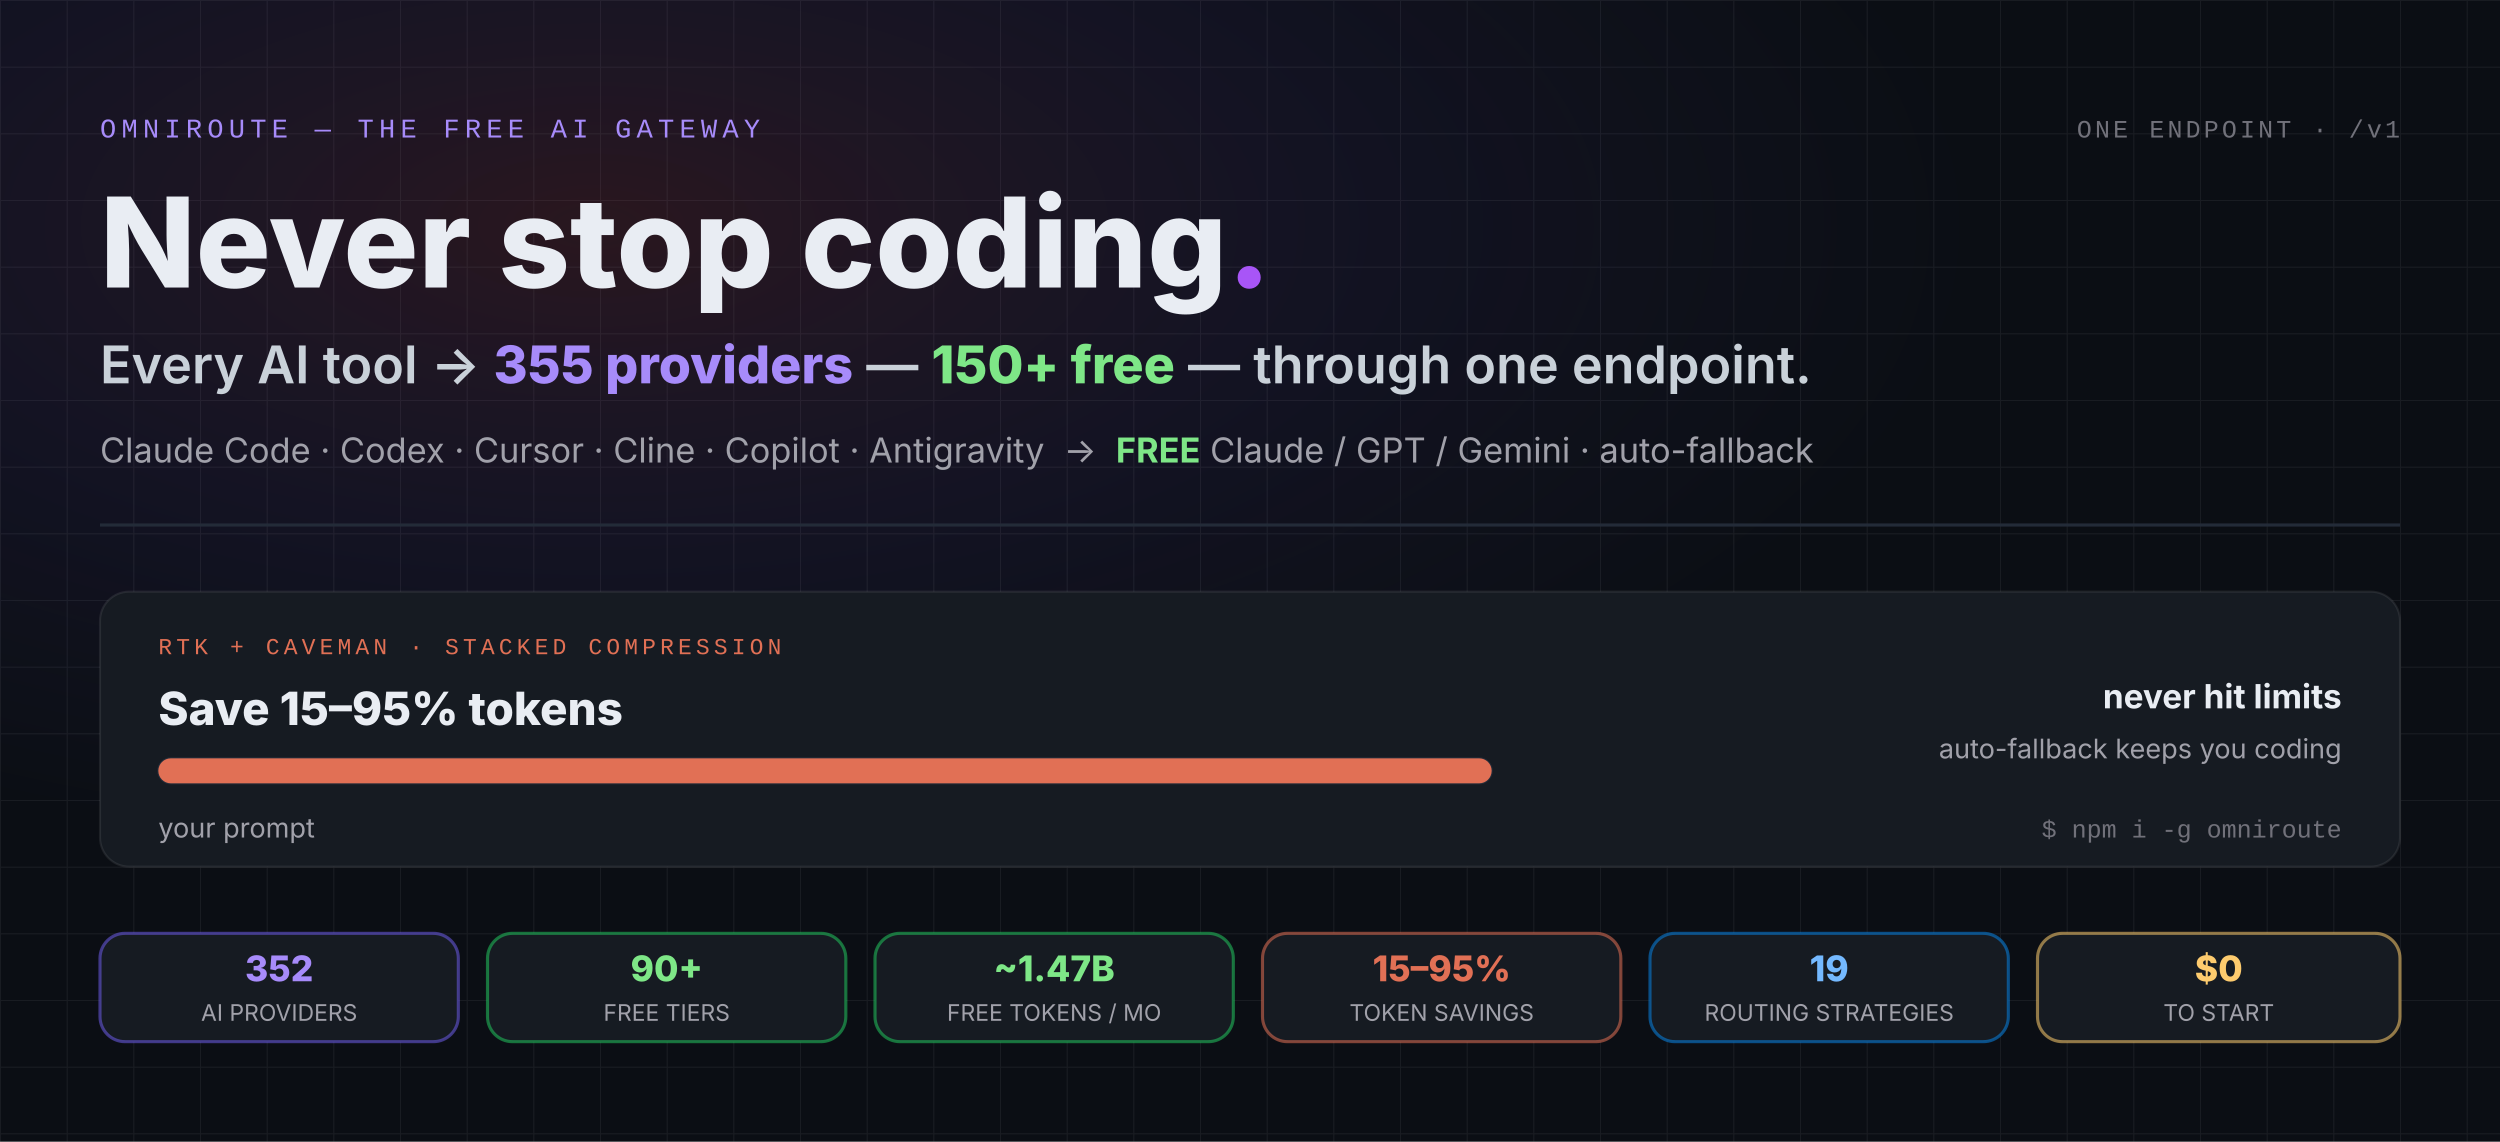
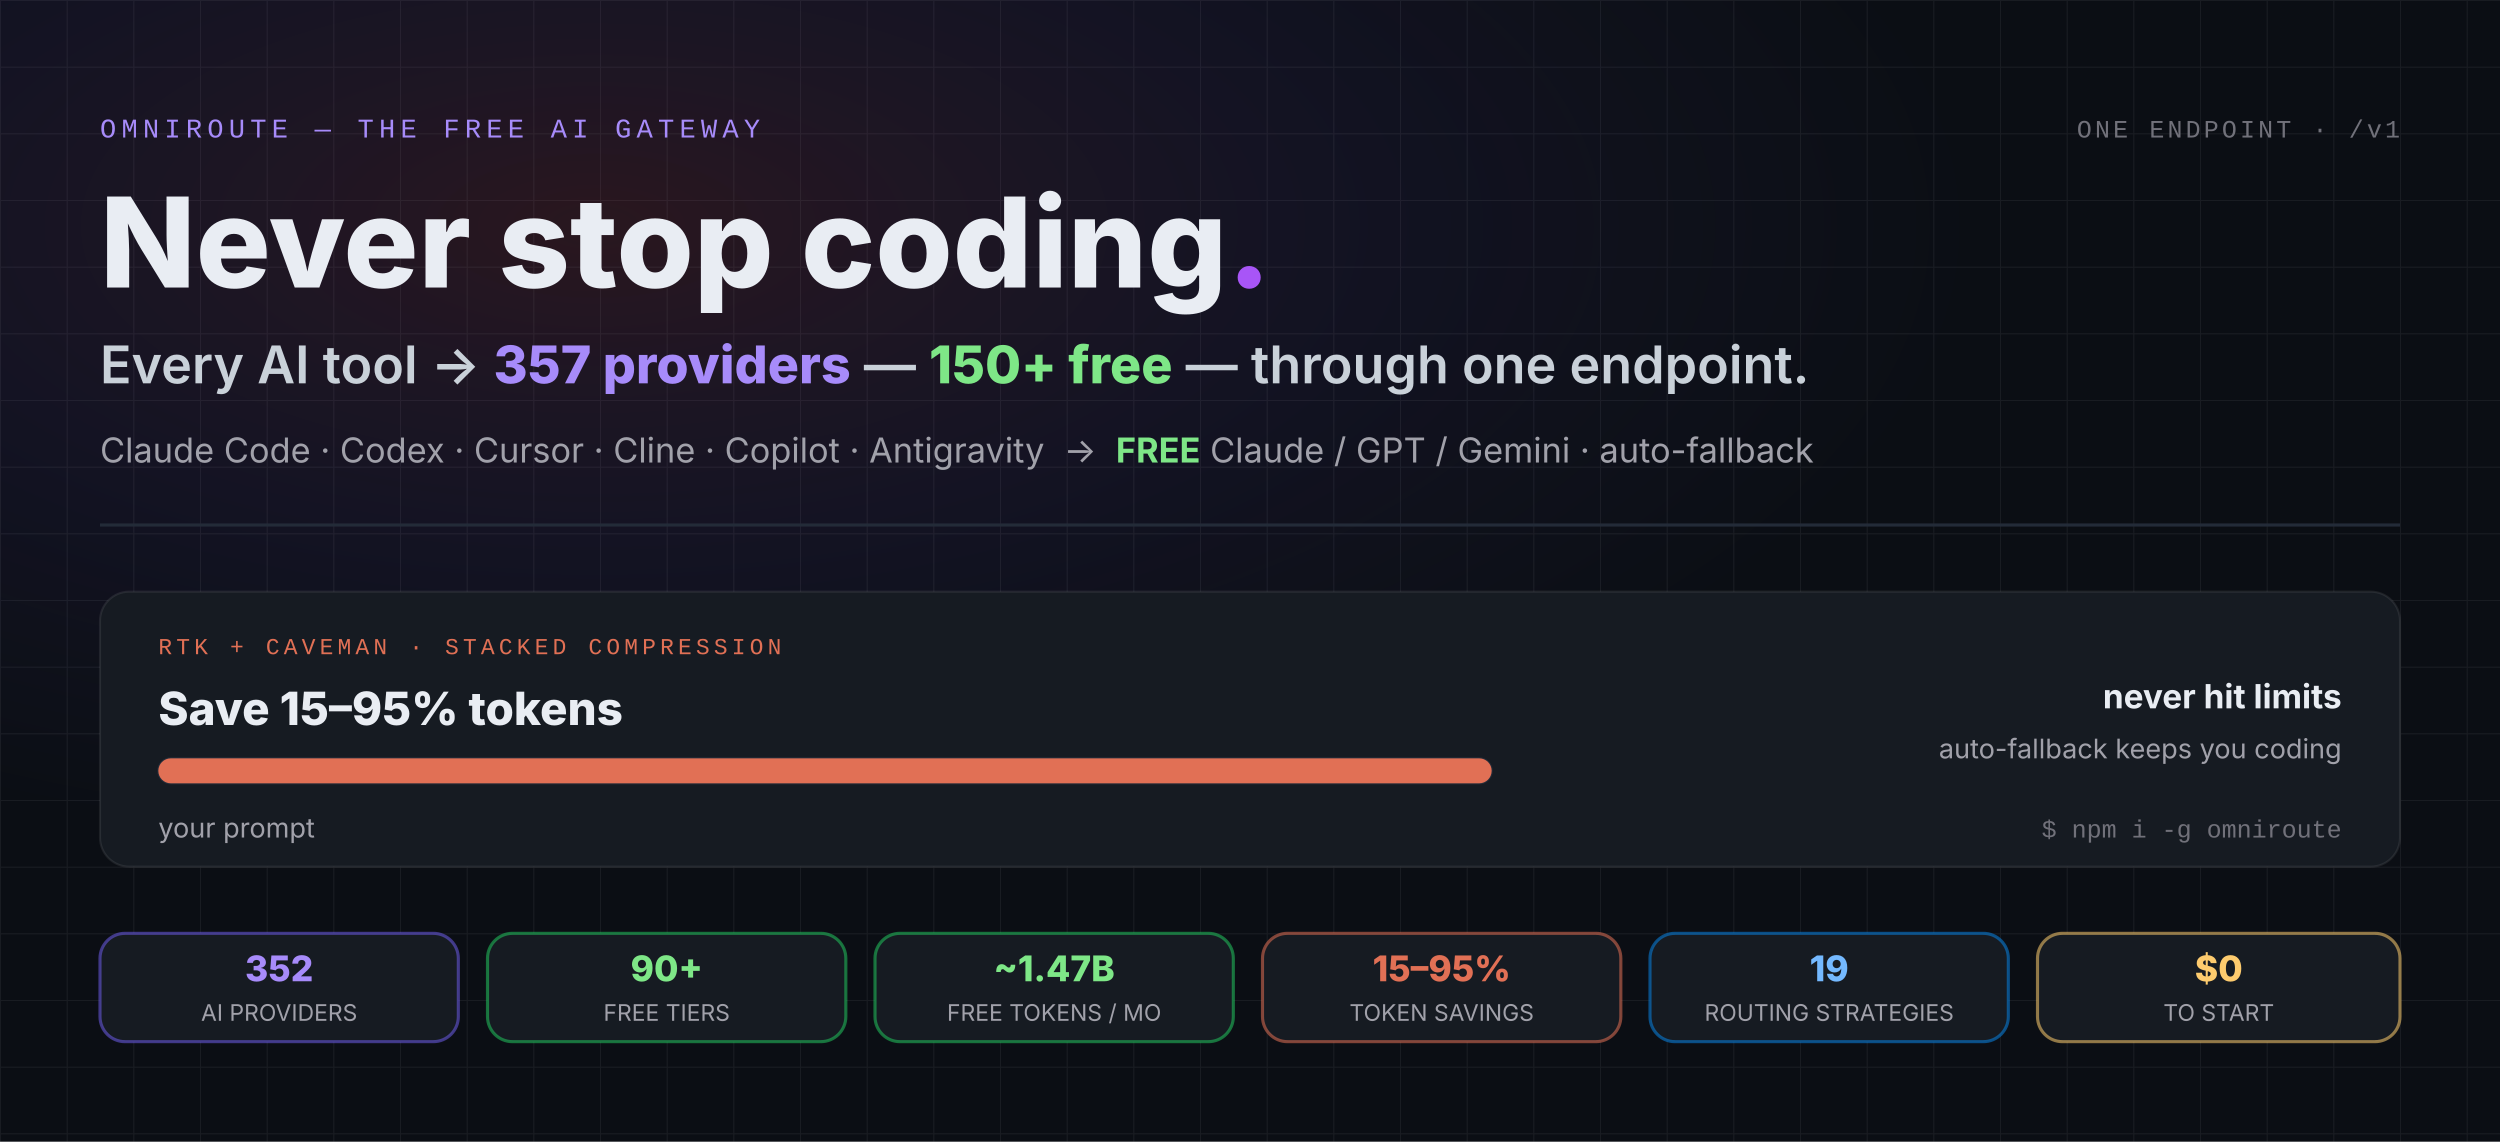
- <svg xmlns="http://www.w3.org/2000/svg" viewBox="0 0 1200 548" role="img" aria-label="OmniRoute hero: Never stop coding. Every AI tool to 355 providers — 150+ free — through one endpoint. Claude Code, Codex, Cursor, Cline, Copilot and Antigravity into free Claude, GPT and Gemini with auto-fallback. RTK + Caveman stacked compression saves 15 to 95 percent of tokens — about 89 percent average on tool-heavy sessions — so you never hit limits. Stats: 355 AI providers, 150+ free tiers, about 1.47B free tokens per month, 15 to 95 percent token savings, 20 routing strategies, zero dollars to start.">
+ <svg xmlns="http://www.w3.org/2000/svg" viewBox="0 0 1200 548" role="img" aria-label="OmniRoute hero: Never stop coding. Every AI tool to 357 providers — 150+ free — through one endpoint. Claude Code, Codex, Cursor, Cline, Copilot and Antigravity into free Claude, GPT and Gemini with auto-fallback. RTK + Caveman stacked compression saves 15 to 95 percent of tokens — about 89 percent average on tool-heavy sessions — so you never hit limits. Stats: 357 AI providers, 150+ free tiers, about 1.47B free tokens per month, 15 to 95 percent token savings, 20 routing strategies, zero dollars to start.">
  <defs>
    <pattern id="gridPaperH" width="32" height="32" patternUnits="userSpaceOnUse">
      <path d="M 32 0 L 0 0 0 32" fill="none" stroke="#ffffff" stroke-opacity="0.06" stroke-width="1" />
    </pattern>
    <radialGradient id="bgGlowH" cx="24%" cy="20%" r="55%">
      <stop offset="0%" stop-color="#e54d5e" stop-opacity="0.14" />
      <stop offset="55%" stop-color="#8b5cf6" stop-opacity="0.06" />
      <stop offset="100%" stop-color="#6366f1" stop-opacity="0" />
    </radialGradient>
    <linearGradient id="gradBrandH" x1="0" y1="0" x2="1" y2="1">
      <stop offset="0%" stop-color="#e54d5e" />
      <stop offset="100%" stop-color="#a855f7" />
    </linearGradient>
    <path id="dividerPathH" d="M 48,252 L 1152,252" />
  </defs>
  <rect width="1200" height="548" fill="#0b0e14" />
  <rect width="1200" height="548" fill="url(#gridPaperH)" />
  <rect width="1200" height="548" fill="url(#bgGlowH)" />
  <text x="48" y="66" font-family="Consolas, 'Courier New', monospace" font-size="13" letter-spacing="2.5" fill="#a78bfa">OMNIROUTE — THE FREE AI GATEWAY</text>
  <text x="1152" y="66" text-anchor="end" font-family="Consolas, 'Courier New', monospace" font-size="12" letter-spacing="1.5" fill="#71717a">ONE ENDPOINT · /v1</text>
  <text x="48" y="138" font-family="Inter, 'Segoe UI', Arial, Helvetica, system-ui, sans-serif" font-size="60" font-weight="800" fill="#e9edf3">Never stop coding<tspan fill="#a855f7">.</tspan>
  </text>
-   <text x="48" y="184" font-family="Inter, 'Segoe UI', Arial, Helvetica, system-ui, sans-serif" font-size="25" font-weight="600" fill="#c9d1d9">Every AI tool → <tspan fill="#a78bfa" font-weight="800">355 providers</tspan> — <tspan fill="#7ee787" font-weight="800">150+ free</tspan> — through one endpoint.</text>
+   <text x="48" y="184" font-family="Inter, 'Segoe UI', Arial, Helvetica, system-ui, sans-serif" font-size="25" font-weight="600" fill="#c9d1d9">Every AI tool → <tspan fill="#a78bfa" font-weight="800">357 providers</tspan> — <tspan fill="#7ee787" font-weight="800">150+ free</tspan> — through one endpoint.</text>
  <text x="48" y="222" font-family="Inter, 'Segoe UI', Arial, Helvetica, system-ui, sans-serif" font-size="16.5" fill="#a1a1aa">Claude Code · Codex · Cursor · Cline · Copilot · Antigravity  →  <tspan fill="#7ee787" font-weight="700">FREE</tspan> Claude / GPT / Gemini · auto-fallback</text>
  <line x1="48" y1="252" x2="1152" y2="252" stroke="#232b38" stroke-width="1.5" />
  <circle r="4" fill="url(#gradBrandH)" opacity="0">
    <animateMotion dur="6s" repeatCount="indefinite" keyPoints="0;1" keyTimes="0;1" calcMode="linear">
      <mpath href="#dividerPathH" />
    </animateMotion>
    <animate attributeName="opacity" values="0;0.9;0.9;0" keyTimes="0;0.08;0.6;0.75" dur="6s" repeatCount="indefinite" />
  </circle>
  <g>
    <rect x="48" y="284" width="1104" height="132" rx="14" fill="#161b22" stroke="#ffffff" stroke-opacity="0.08" stroke-width="1" />
    <text x="76" y="314" font-family="Consolas, 'Courier New', monospace" font-size="11" letter-spacing="2" fill="#e17055">RTK + CAVEMAN · STACKED COMPRESSION</text>
    <text x="76" y="348" font-family="Inter, 'Segoe UI', Arial, Helvetica, system-ui, sans-serif" font-size="22" font-weight="800" fill="#e9edf3">Save 15–95% tokens</text>
    <rect x="76" y="364" width="640" height="12" rx="6" fill="#0b0e14" stroke="#232b38" stroke-width="1" />
    <rect x="76" y="364" width="640" height="12" rx="6" fill="#e17055">
      <animate attributeName="width" values="640;640;70;70;640" keyTimes="0;0.12;0.5;0.88;1" dur="8s" repeatCount="indefinite" calcMode="spline" keySplines="0.4 0 0.2 1;0.4 0 0.2 1;0.4 0 0.2 1;0.4 0 0.2 1" />
    </rect>
    <text x="76" y="402" font-family="Inter, 'Segoe UI', Arial, Helvetica, system-ui, sans-serif" font-size="13" fill="#a1a1aa">your prompt
      <animate attributeName="opacity" values="1;1;0;0;1" keyTimes="0;0.12;0.35;0.88;1" dur="8s" repeatCount="indefinite" calcMode="discrete" />
    </text>
    <text x="76" y="402" font-family="Inter, 'Segoe UI', Arial, Helvetica, system-ui, sans-serif" font-size="13" font-weight="700" fill="#e17055" opacity="0">−89% avg on tool-heavy sessions
      <animate attributeName="opacity" values="0;0;1;1;0" keyTimes="0;0.35;0.36;0.88;1" dur="8s" repeatCount="indefinite" calcMode="discrete" />
    </text>
    <text x="1124" y="340" text-anchor="end" font-family="Inter, 'Segoe UI', Arial, Helvetica, system-ui, sans-serif" font-size="16" font-weight="700" fill="#e9edf3">never hit limits</text>
    <text x="1124" y="364" text-anchor="end" font-family="Inter, 'Segoe UI', Arial, Helvetica, system-ui, sans-serif" font-size="13" fill="#a1a1aa">auto-fallback keeps you coding</text>
    <text x="1124" y="402" text-anchor="end" font-family="Consolas, 'Courier New', monospace" font-size="12" fill="#71717a">$ npm i -g omniroute</text>
  </g>
  <g font-family="Inter, 'Segoe UI', Arial, Helvetica, system-ui, sans-serif" text-anchor="middle">
    <rect x="48" y="448" width="172" height="52" rx="12" fill="#161b22" stroke="#6c5ce7" stroke-opacity="0.55" stroke-width="1.5" />
    <text x="134" y="471" font-size="17" font-weight="800" fill="#a78bfa">352</text>
    <text x="134" y="490" font-size="11" fill="#a1a1aa">AI PROVIDERS</text>
    <rect x="234" y="448" width="172" height="52" rx="12" fill="#161b22" stroke="#22c55e" stroke-opacity="0.55" stroke-width="1.5" />
    <text x="320" y="471" font-size="17" font-weight="800" fill="#7ee787">90+</text>
    <text x="320" y="490" font-size="11" fill="#a1a1aa">FREE TIERS</text>
    <rect x="420" y="448" width="172" height="52" rx="12" fill="#161b22" stroke="#22c55e" stroke-opacity="0.55" stroke-width="1.5" />
    <text x="506" y="471" font-size="17" font-weight="800" fill="#7ee787">~1.47B</text>
    <text x="506" y="490" font-size="11" fill="#a1a1aa">FREE TOKENS / MO</text>
    <rect x="606" y="448" width="172" height="52" rx="12" fill="#161b22" stroke="#e17055" stroke-opacity="0.55" stroke-width="1.5" />
    <text x="692" y="471" font-size="17" font-weight="800" fill="#e17055">15–95%</text>
    <text x="692" y="490" font-size="11" fill="#a1a1aa">TOKEN SAVINGS</text>
    <rect x="792" y="448" width="172" height="52" rx="12" fill="#161b22" stroke="#0984e3" stroke-opacity="0.55" stroke-width="1.5" />
    <text x="878" y="471" font-size="17" font-weight="800" fill="#74b9ff">19</text>
    <text x="878" y="490" font-size="11" fill="#a1a1aa">ROUTING STRATEGIES</text>
    <rect x="978" y="448" width="174" height="52" rx="12" fill="#161b22" stroke="#fdcb6e" stroke-opacity="0.55" stroke-width="1.5" />
    <text x="1065" y="471" font-size="17" font-weight="800" fill="#fdcb6e">$0</text>
    <text x="1065" y="490" font-size="11" fill="#a1a1aa">TO START</text>
  </g>
</svg>
